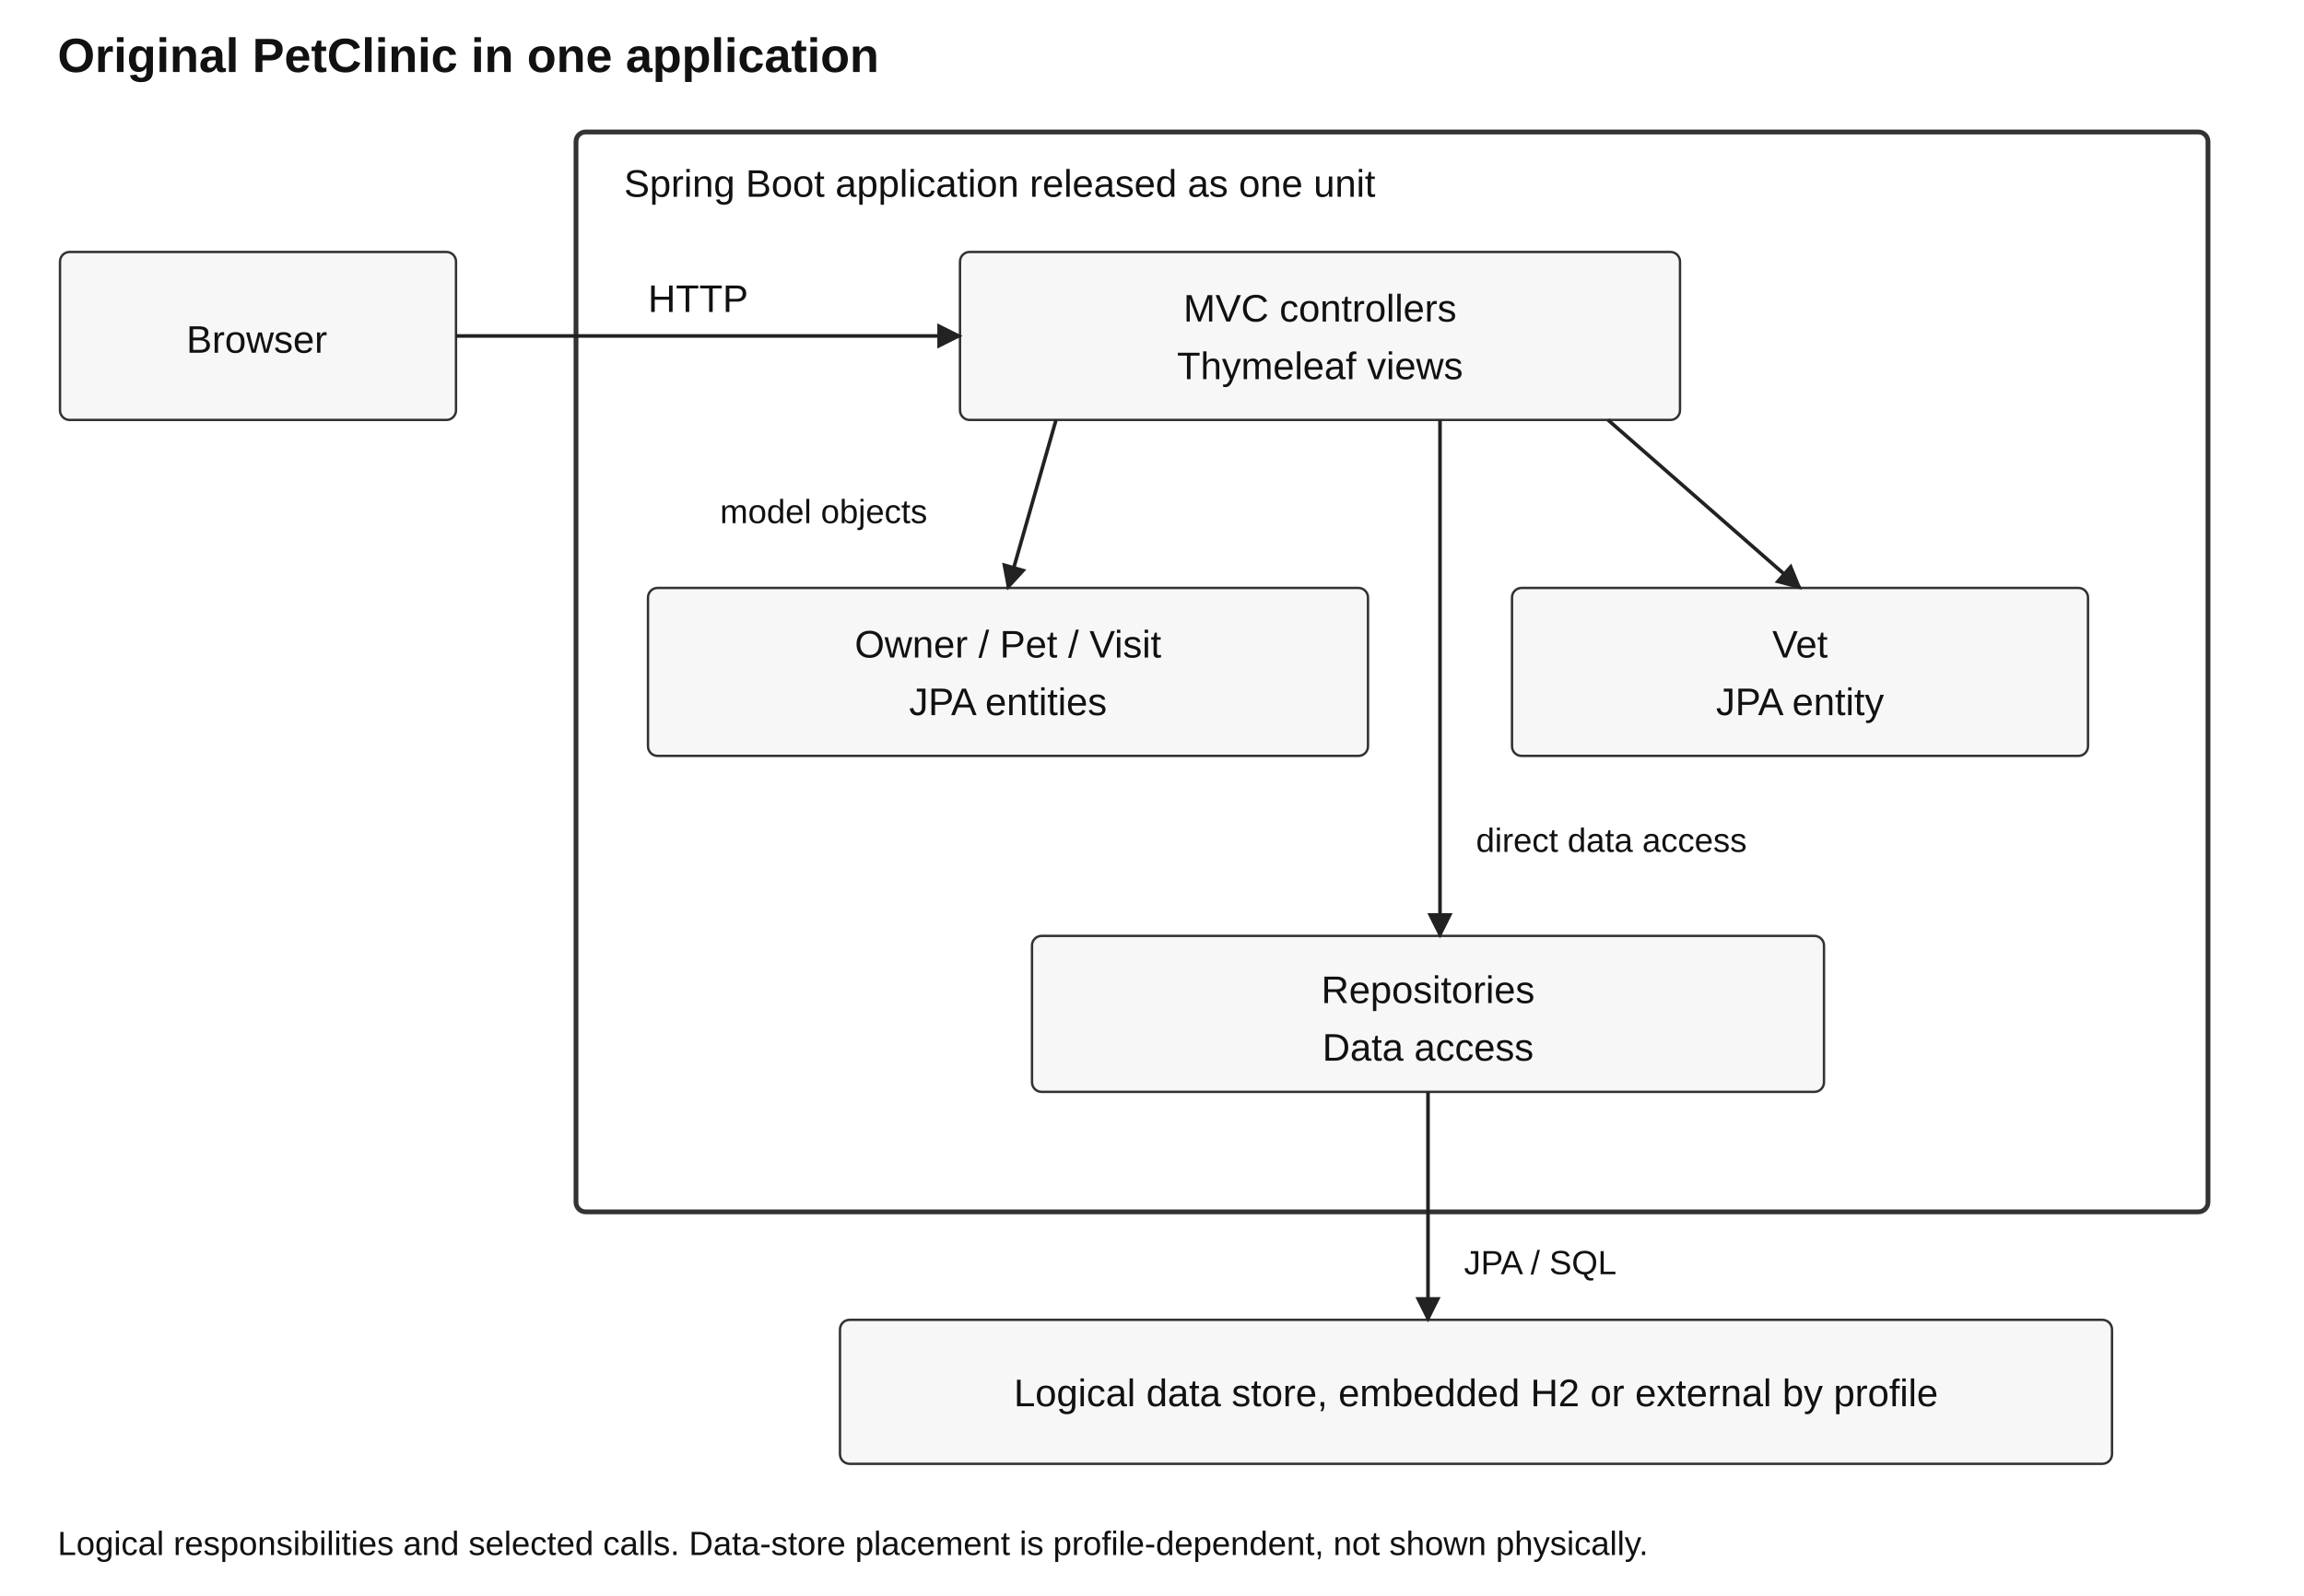
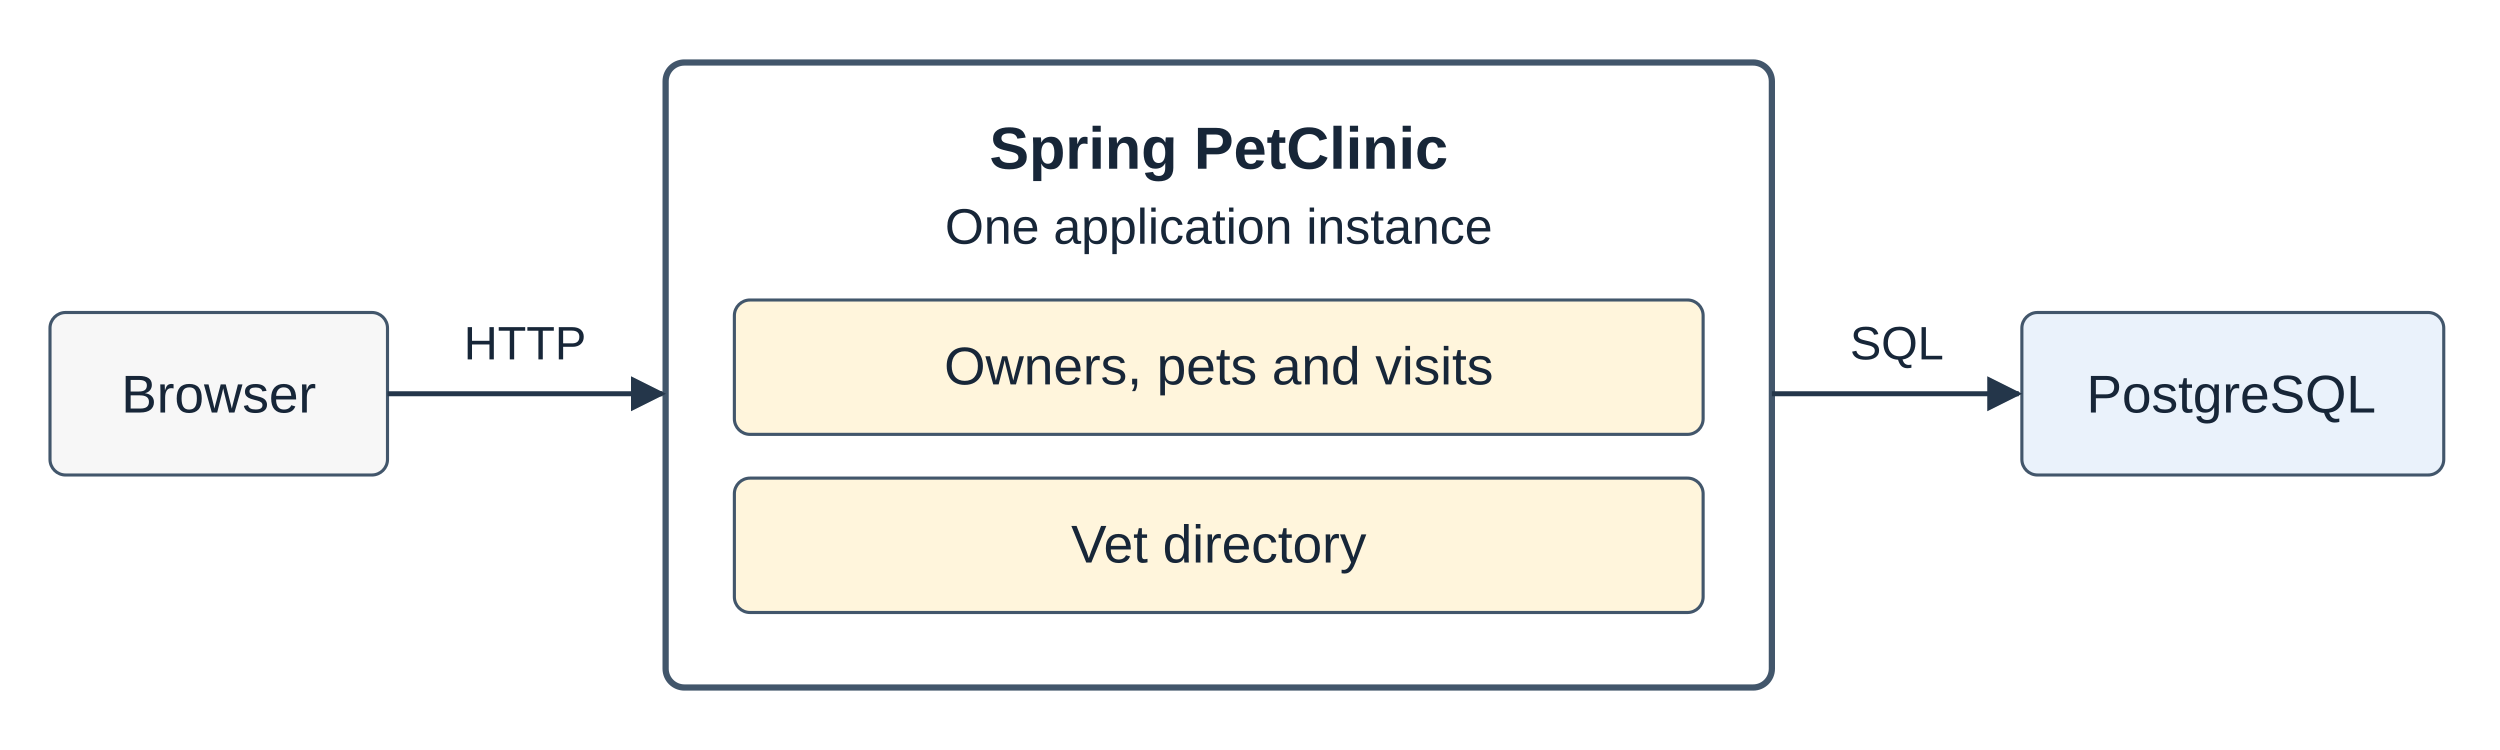
- <svg xmlns="http://www.w3.org/2000/svg" width="960" height="665" viewBox="0 0 960 665" role="img" aria-labelledby="title desc">
+ <svg xmlns="http://www.w3.org/2000/svg" width="800" height="240" viewBox="0 0 800 240" role="img" aria-labelledby="title desc">
  <defs>
    <marker id="arrow" viewBox="0 0 10 10" refX="9" refY="5" markerWidth="7" markerHeight="7" orient="auto">
-       <path d="M0 0 L10 5 L0 10 Z" fill="#222" />
+       <path d="M0 0 L10 5 L0 10 Z" fill="#24364a" />
    </marker>
  </defs>
-   <rect width="960" height="665" fill="white" />
-   <g font-family="Arial, sans-serif" font-size="16" fill="#111">
-     <text x="24" y="30" font-size="20" font-weight="bold">Original PetClinic in one application</text>
-     <rect x="240" y="55" width="680" height="450" rx="4" fill="none" stroke="#333" stroke-width="2" />
-     <text x="260" y="82">Spring Boot application released as one unit</text>
-     <g fill="#f7f7f7" stroke="#333">
-       <rect x="25" y="105" width="165" height="70" rx="4" />
-       <rect x="400" y="105" width="300" height="70" rx="4" />
-       <rect x="270" y="245" width="300" height="70" rx="4" />
-       <rect x="630" y="245" width="240" height="70" rx="4" />
-       <rect x="430" y="390" width="330" height="65" rx="4" />
-       <rect x="350" y="550" width="530" height="60" rx="4" />
-     </g>
-     <g text-anchor="middle">
-       <text x="107" y="147">Browser</text>
-       <text x="550" y="134">MVC controllers</text>
-       <text x="550" y="158">Thymeleaf views</text>
-       <text x="420" y="274">Owner / Pet / Visit</text>
-       <text x="420" y="298">JPA entities</text>
-       <text x="750" y="274">Vet</text>
-       <text x="750" y="298">JPA entity</text>
-       <text x="595" y="418">Repositories</text>
-       <text x="595" y="442">Data access</text>
-       <text x="615" y="586">Logical data store, embedded H2 or external by profile</text>
-     </g>
-     <g fill="none" stroke="#222" stroke-width="1.5" marker-end="url(#arrow)">
-       <path d="M190 140 H400" />
-       <path d="M440 175 L420 245" />
-       <path d="M670 175 L750 245" />
-       <path d="M600 175 V390" />
-       <path d="M595 455 V550" />
-     </g>
-     <text x="270" y="130">HTTP</text>
-     <text x="300" y="218" font-size="14">model objects</text>
-     <text x="615" y="355" font-size="14">direct data access</text>
-     <text x="610" y="531" font-size="14">JPA / SQL</text>
-     <text x="24" y="648" font-size="14">Logical responsibilities and selected calls. Data-store placement is profile-dependent, not shown physically.</text>
+   <rect width="800" height="240" fill="white" />
+   <g font-family="Arial, sans-serif" text-anchor="middle" fill="#172638">
+     <rect x="16" y="100" width="108" height="52" rx="5" fill="#f7f7f7" stroke="#42566b" />
+     <text x="70" y="132" font-size="17">Browser</text>
+     <rect x="213" y="20" width="354" height="200" rx="6" fill="white" stroke="#42566b" stroke-width="2" />
+     <text x="390" y="54" font-size="19" font-weight="bold">Spring PetClinic</text>
+     <text x="390" y="78" font-size="16">One application instance</text>
+     <rect x="235" y="96" width="310" height="43" rx="5" fill="#fff5dc" stroke="#42566b" />
+     <text x="390" y="123" font-size="17">Owners, pets and visits</text>
+     <rect x="235" y="153" width="310" height="43" rx="5" fill="#fff5dc" stroke="#42566b" />
+     <text x="390" y="180" font-size="17">Vet directory</text>
+     <rect x="647" y="100" width="135" height="52" rx="5" fill="#eaf2fb" stroke="#42566b" />
+     <text x="714" y="132" font-size="17">PostgreSQL</text>
+     <path d="M124 126 H212" fill="none" stroke="#24364a" stroke-width="1.6" marker-end="url(#arrow)" />
+     <path d="M567 126 H646" fill="none" stroke="#24364a" stroke-width="1.6" marker-end="url(#arrow)" />
+     <text x="168" y="115" font-size="15">HTTP</text>
+     <text x="607" y="115" font-size="15">SQL</text>
  </g>
</svg>
